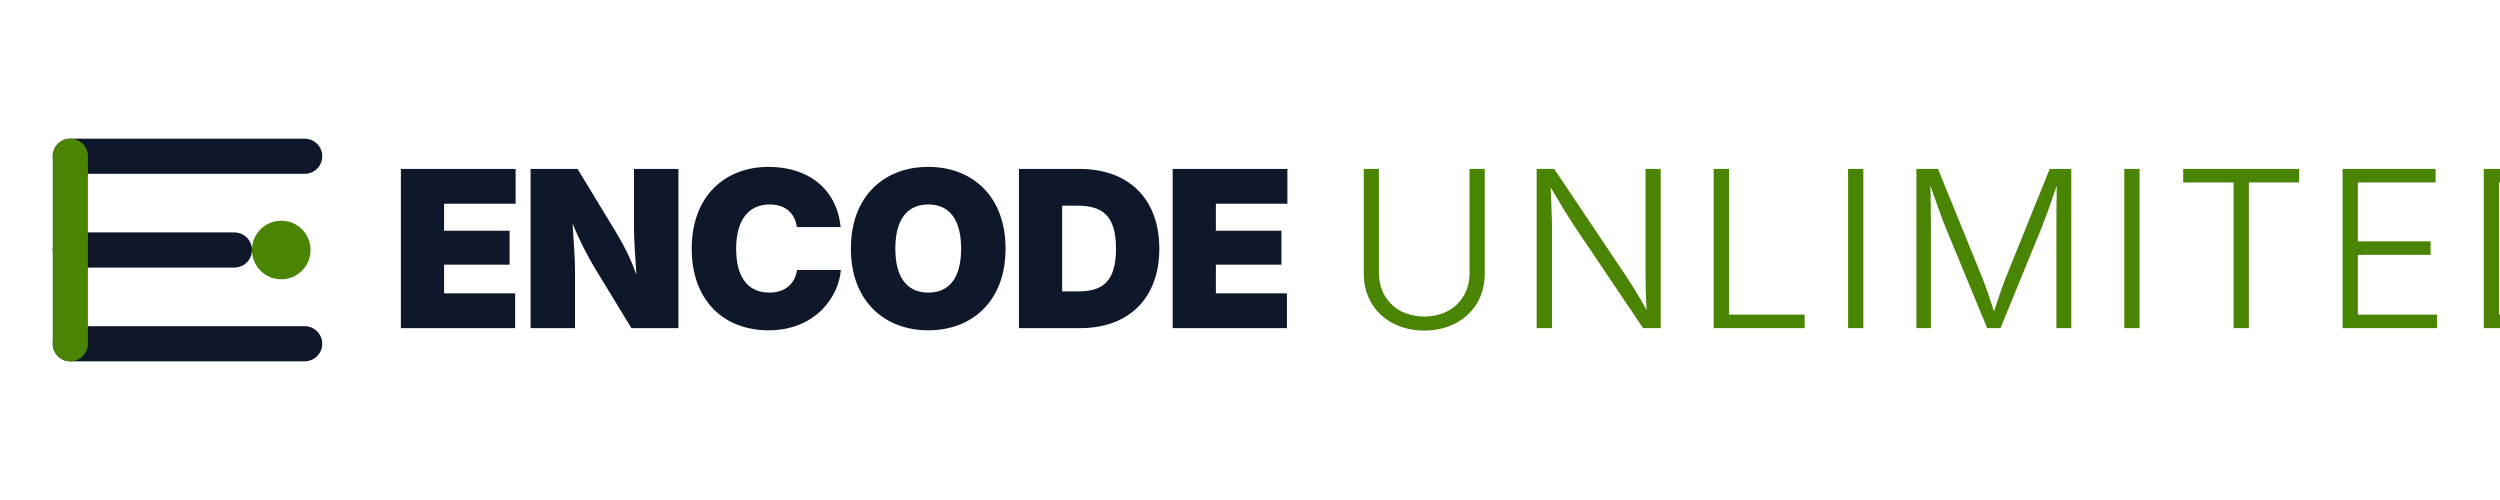
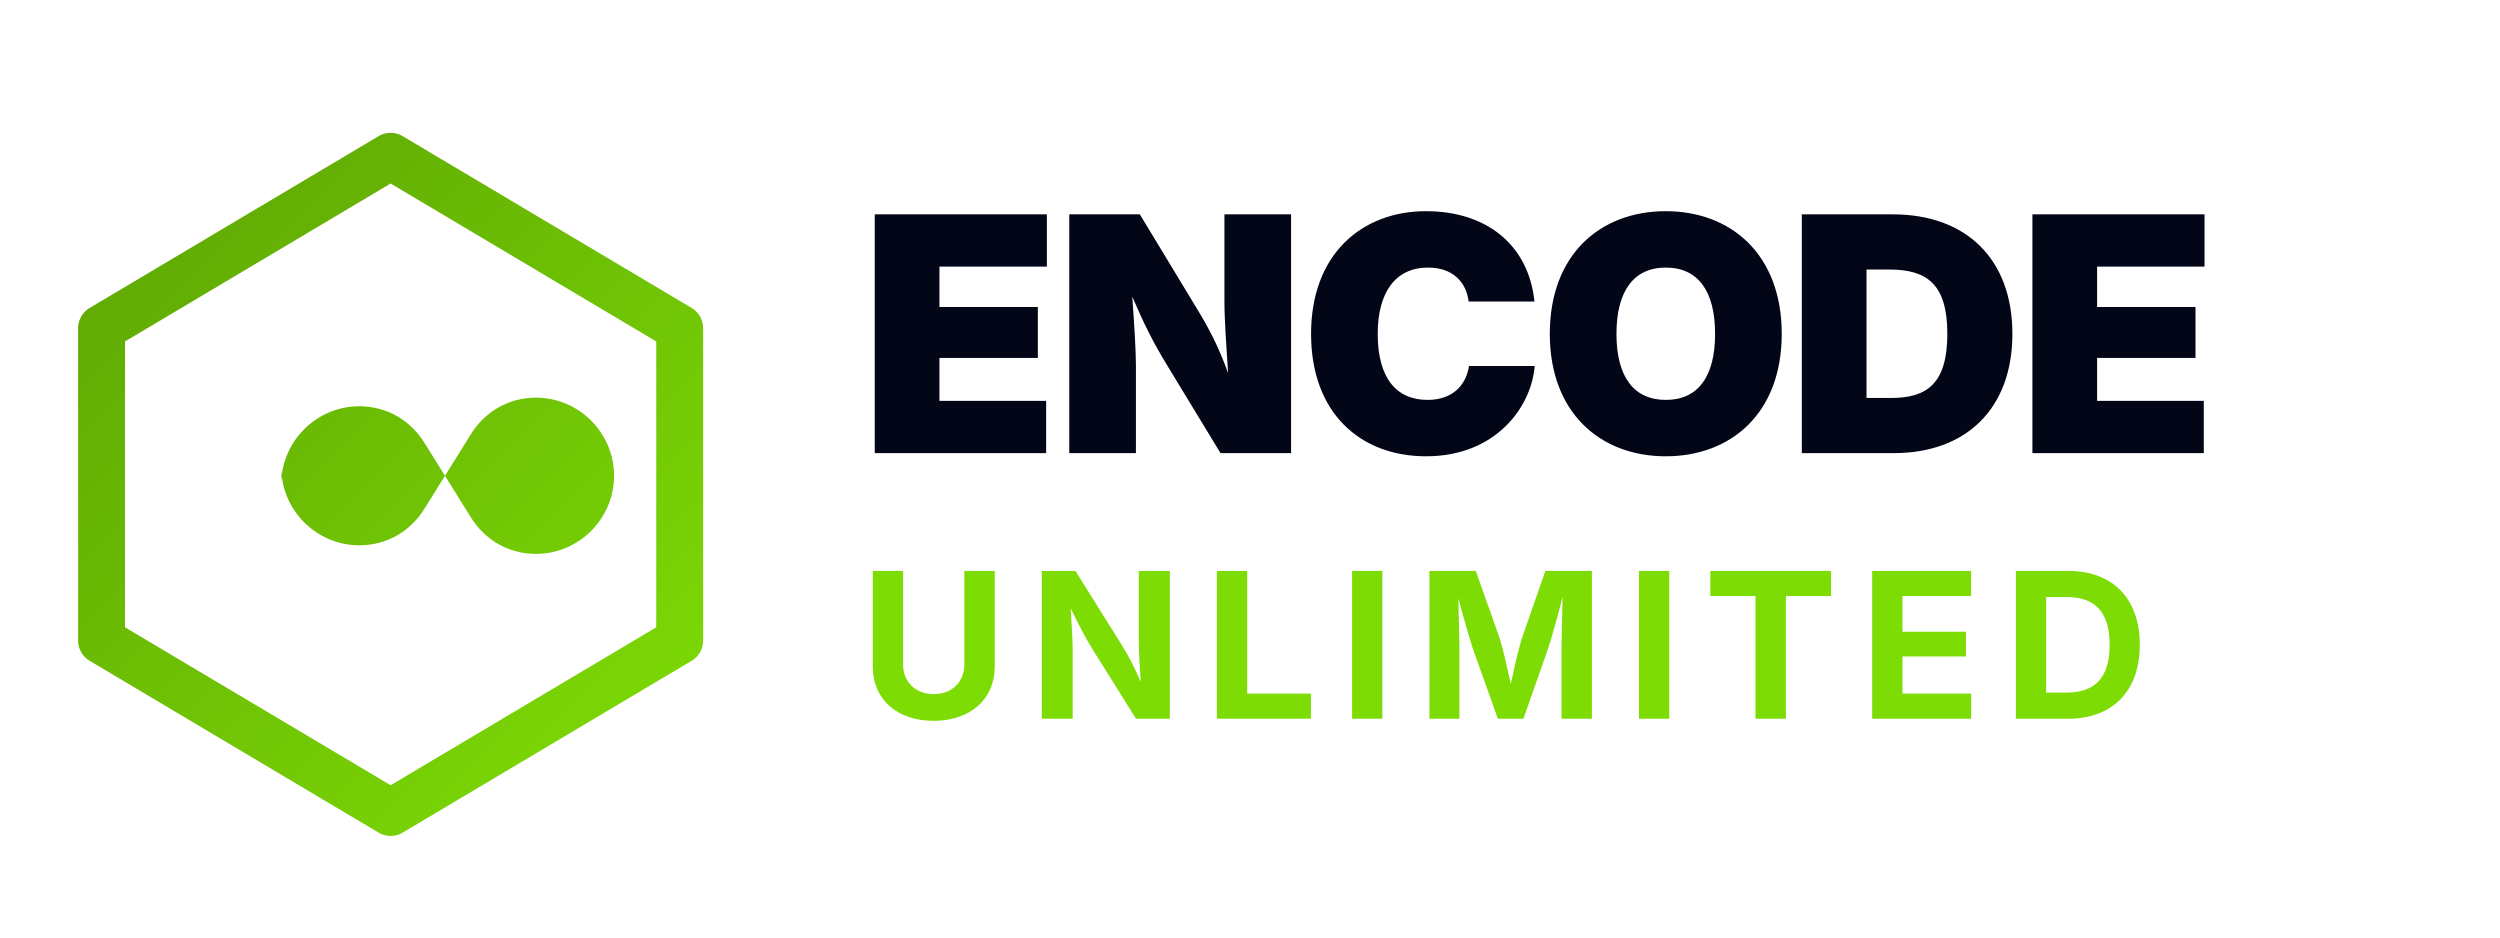
- <svg xmlns="http://www.w3.org/2000/svg" width="320" height="64" viewBox="0 0 320 64" fill="none">
-   <g transform="translate(0, 8) scale(0.75)">
-     <path d="M12 16H52M12 32H40M12 48H52" stroke="#0f172a" stroke-width="6" stroke-linecap="round" />
-     <path d="M12 16V48" stroke="#4a8403" stroke-width="6" stroke-linecap="round" />
-     <circle cx="48" cy="32" r="5" fill="#4a8403" />
+ <svg xmlns="http://www.w3.org/2000/svg" width="320" height="120" viewBox="0 0 320 120" fill="none">
+   <defs>
+     <linearGradient id="hex-grad-centered-light" x1="0" y1="0" x2="80" y2="80" gradientUnits="userSpaceOnUse">
+       <stop offset="0%" stop-color="#5da404" />
+       <stop offset="100%" stop-color="#7edc05" />
+     </linearGradient>
+   </defs>
+   <g transform="translate(10, 20)">
+     <path d="M40 0 L77 22 V62 L40 84 L3 62 V22 L40 0Z" stroke="url(#hex-grad-centered-light)" stroke-width="6" stroke-linejoin="round" />
+     <path d="M26 42c0-5.5 4.5-10 10-10 3.5 0 6.6 1.8 8.4 4.8l5.8 9.3c1.8 3 4.9 4.8 8.4 4.8 5.5 0 10-4.5 10-10s-4.5-10-10-10c-3.5 0-6.6 1.8-8.4 4.8l-5.8 9.3c-1.8 3-4.9 4.8-8.4 4.8-5.5 0-10-4.5-10-10z" fill="url(#hex-grad-centered-light)" />
  </g>
-   <text x="50" y="42" font-family="system-ui, -apple-system, sans-serif" font-weight="900" font-size="28" fill="#0f172a" letter-spacing="-0.02em">ENCODE</text>
-   <text x="172" y="42" font-family="system-ui, -apple-system, sans-serif" font-weight="300" font-size="28" fill="#4a8403" letter-spacing="0.05em">UNLIMITED</text>
+   <g transform="translate(110, 24)">
+     <text x="0" y="34" font-family="system-ui, -apple-system, sans-serif" font-weight="900" font-size="42" fill="#020617" letter-spacing="-0.02em">ENCODE</text>
+     <text x="0" y="68" font-family="system-ui, -apple-system, sans-serif" font-weight="700" font-size="26" fill="#7edc05" letter-spacing="0.1em">UNLIMITED</text>
+   </g>
</svg>
